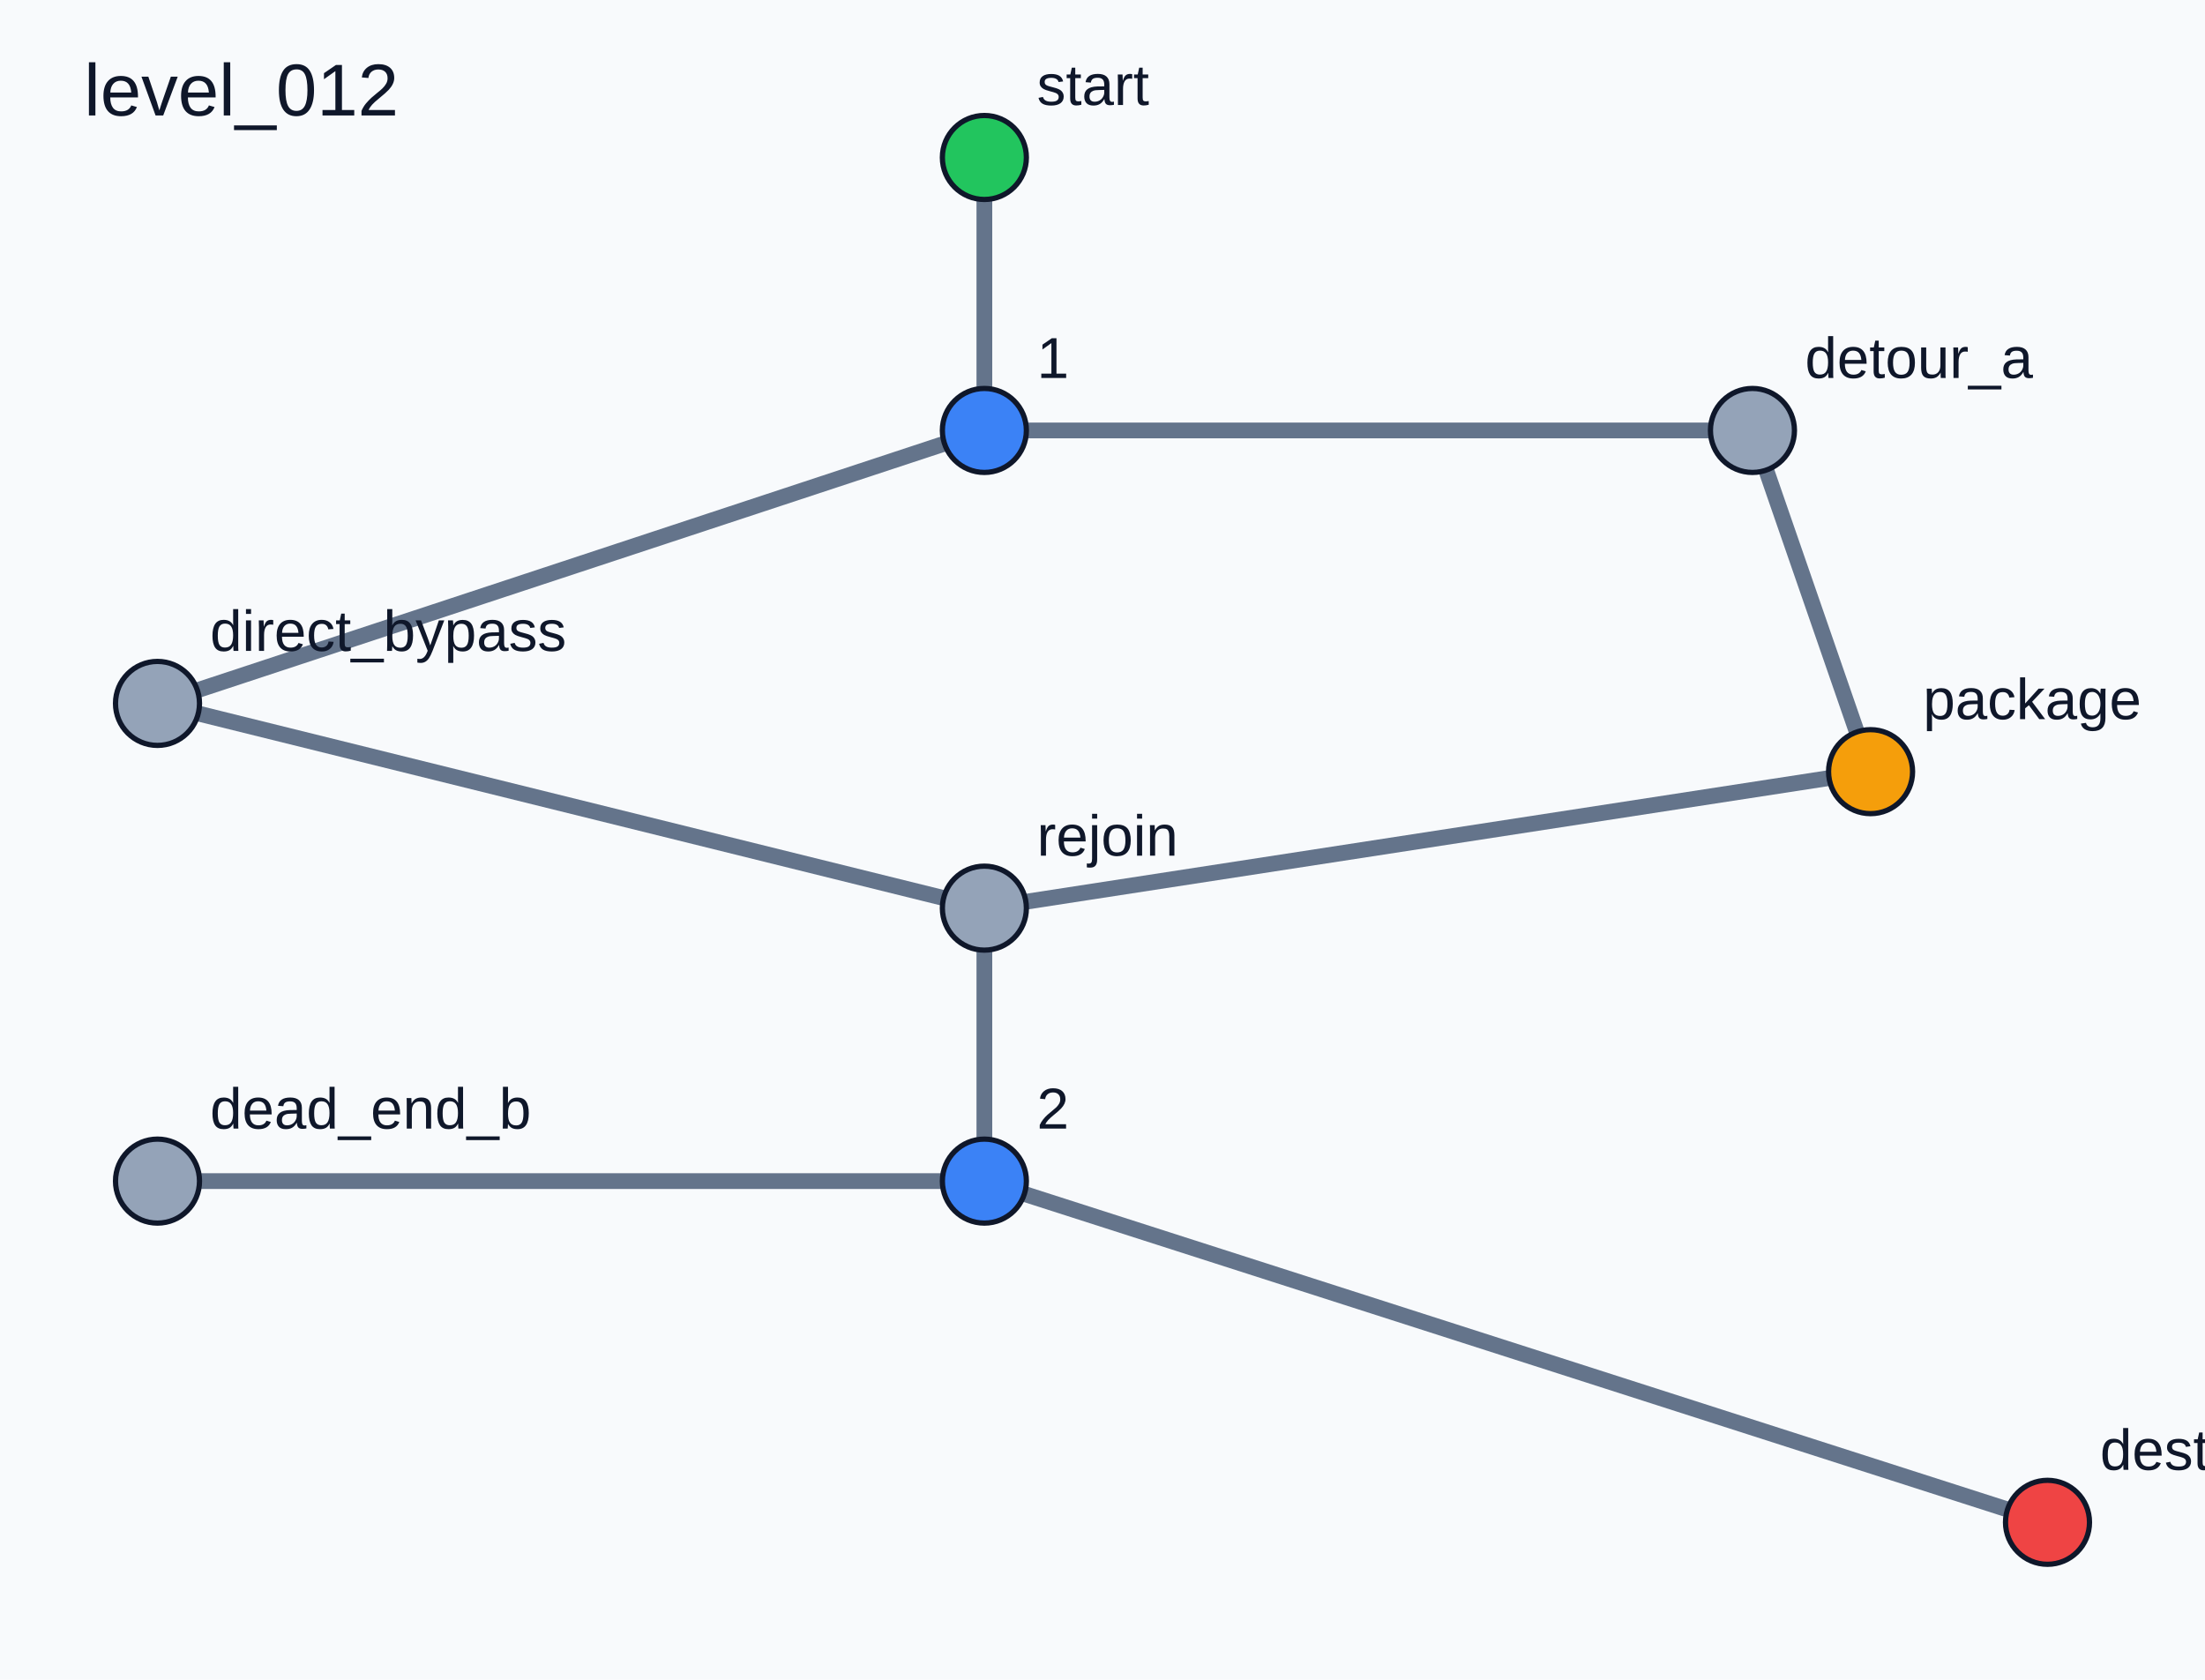
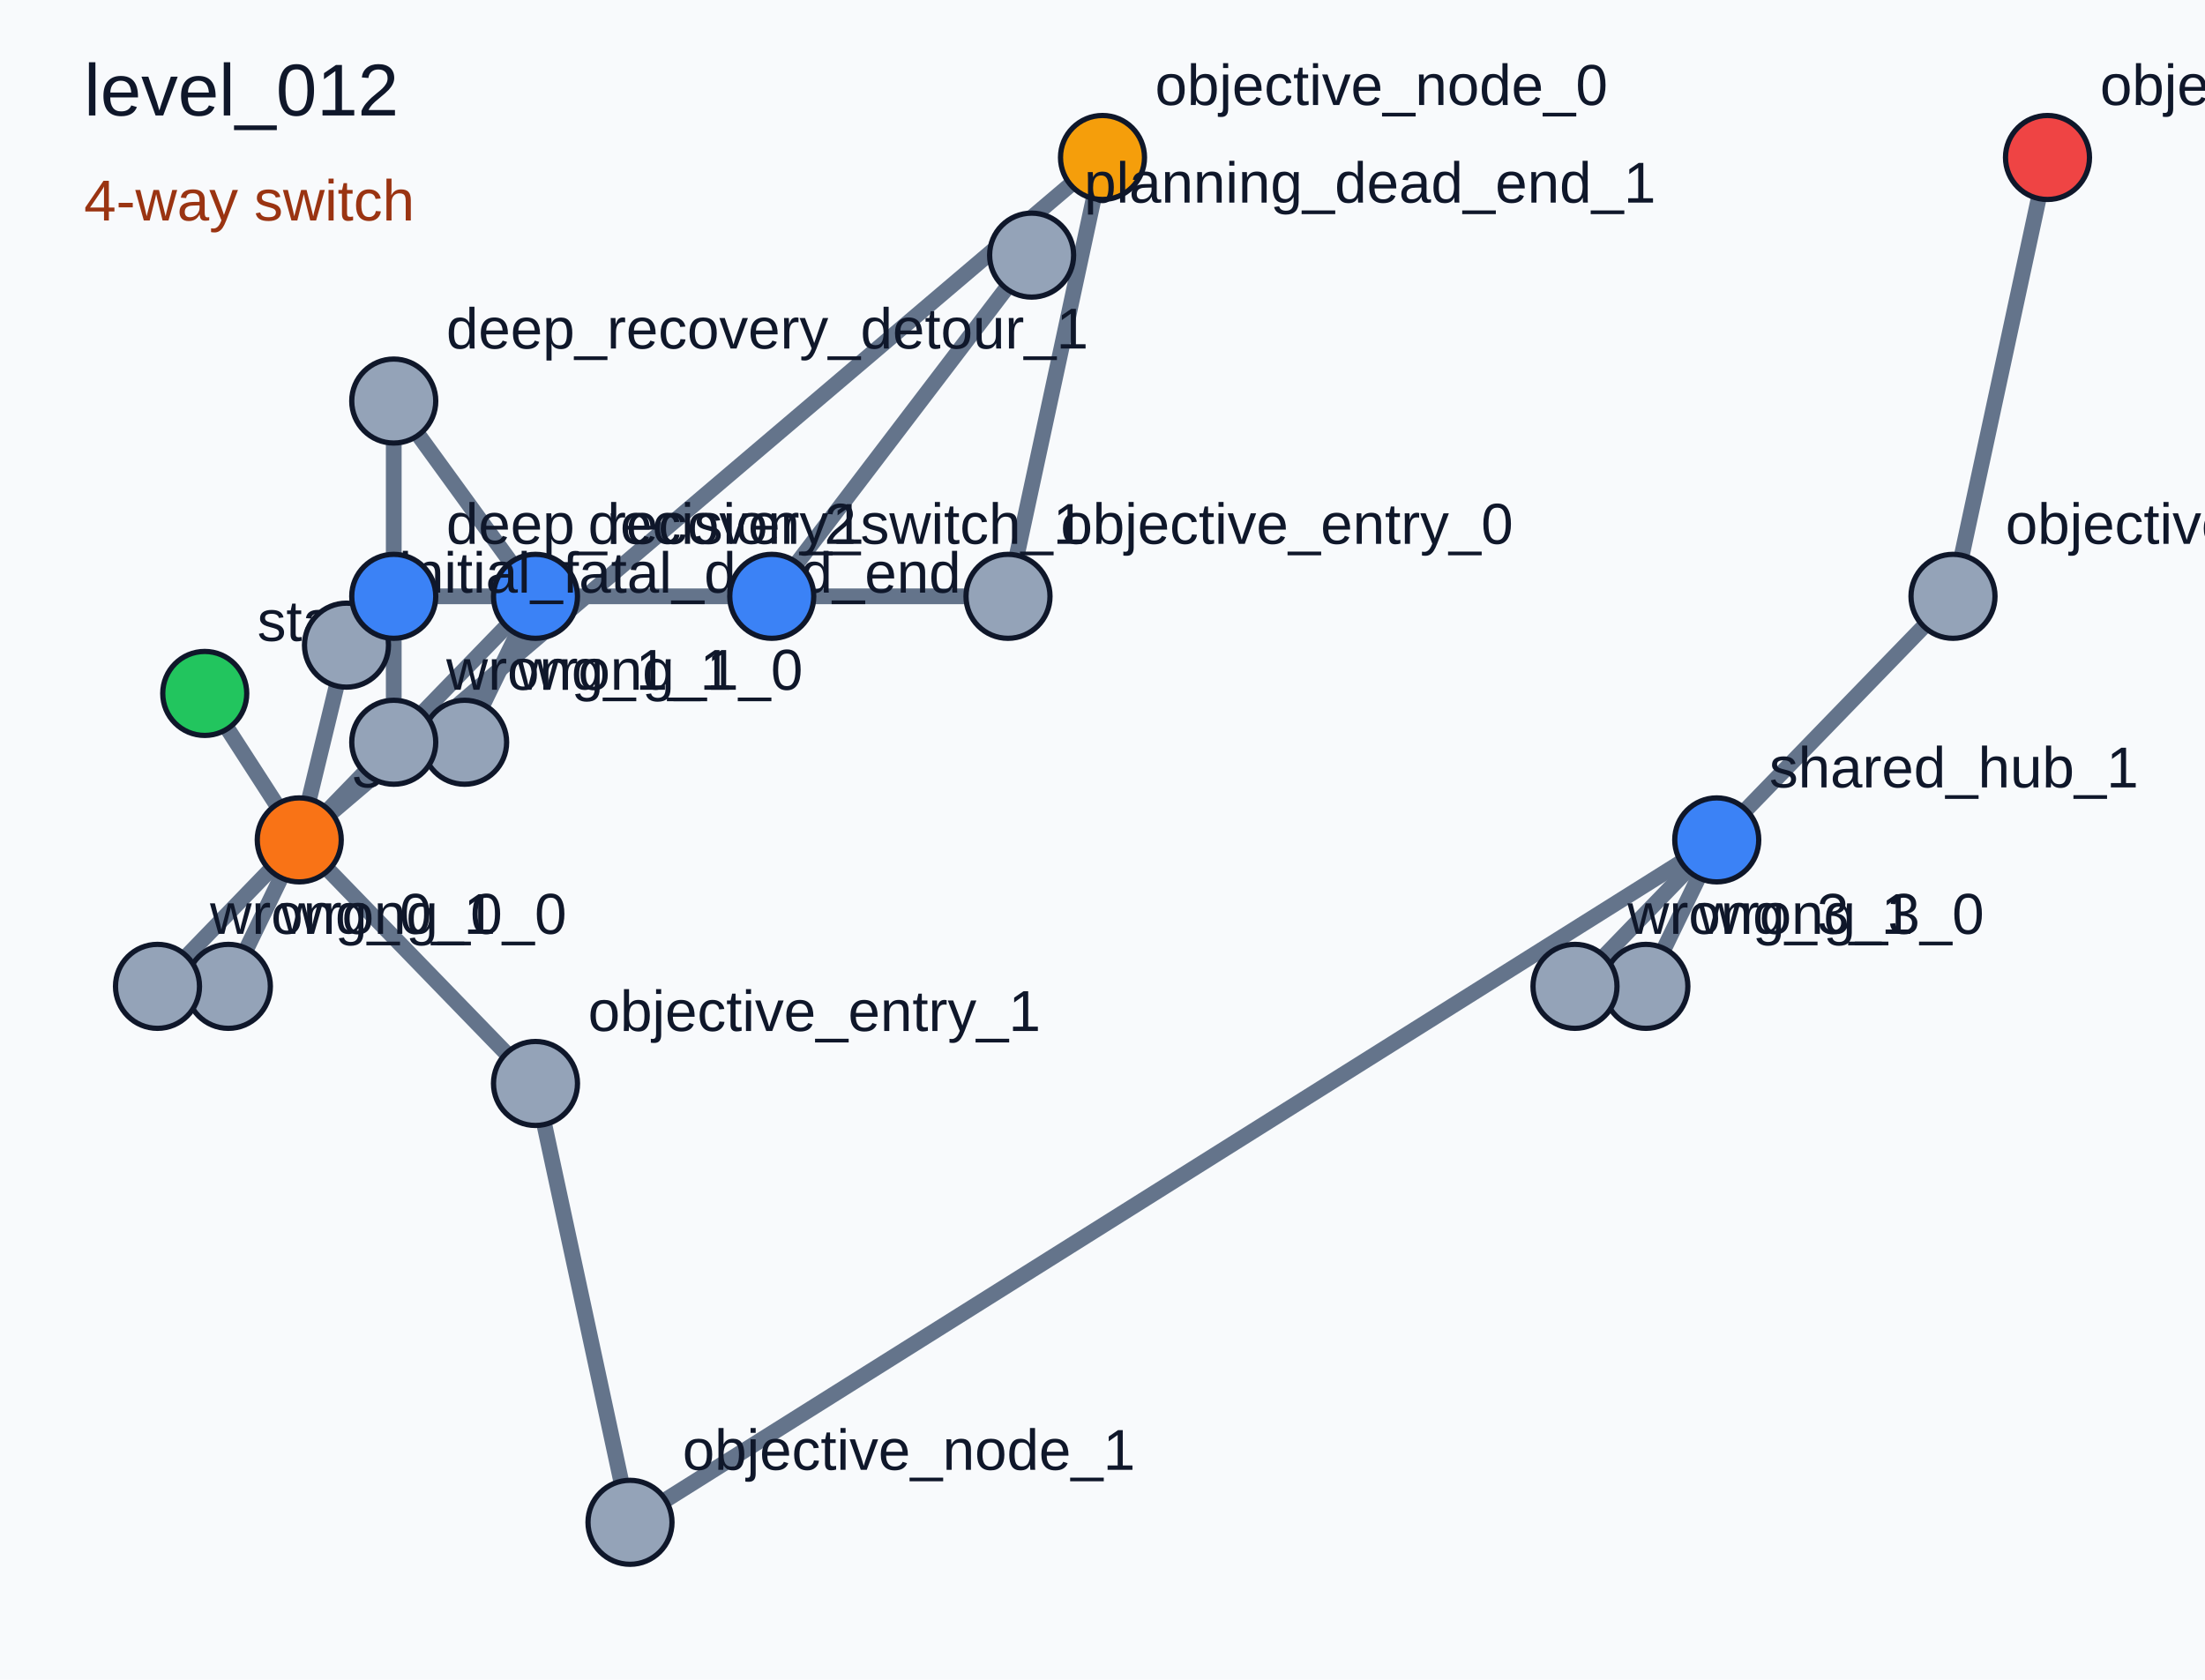
<svg xmlns="http://www.w3.org/2000/svg" width="420" height="320" viewBox="0 0 420 320">
  <rect width="100%" height="100%" fill="#f8fafc" />
  <text x="16" y="22" font-family="Arial" font-size="14" fill="#0f172a">level_012</text>
-   <line x1="187.5" y1="30.0" x2="187.5" y2="82.0" stroke="#64748b" stroke-width="3" />
-   <line x1="187.5" y1="82.0" x2="30.0" y2="134.0" stroke="#64748b" stroke-width="3" />
-   <line x1="187.5" y1="82.0" x2="333.8" y2="82.0" stroke="#64748b" stroke-width="3" />
-   <line x1="30.0" y1="134.0" x2="187.5" y2="173.0" stroke="#64748b" stroke-width="3" />
-   <line x1="333.8" y1="82.0" x2="356.3" y2="147.0" stroke="#64748b" stroke-width="3" />
-   <line x1="356.3" y1="147.0" x2="187.5" y2="173.0" stroke="#64748b" stroke-width="3" />
-   <line x1="187.5" y1="173.0" x2="187.5" y2="225.0" stroke="#64748b" stroke-width="3" />
-   <line x1="187.5" y1="225.0" x2="30.0" y2="225.0" stroke="#64748b" stroke-width="3" />
-   <line x1="187.5" y1="225.0" x2="390.0" y2="290.0" stroke="#64748b" stroke-width="3" />
-   <circle cx="187.5" cy="30.0" r="8" fill="#22c55e" stroke="#0f172a" stroke-width="1" />
-   <text x="197.5" y="20.0" font-family="Arial" font-size="11" fill="#0f172a">start</text>
-   <circle cx="187.5" cy="82.0" r="8" fill="#3b82f6" stroke="#0f172a" stroke-width="1" />
-   <text x="197.5" y="72.0" font-family="Arial" font-size="11" fill="#0f172a">1</text>
-   <circle cx="333.8" cy="82.0" r="8" fill="#94a3b8" stroke="#0f172a" stroke-width="1" />
-   <text x="343.8" y="72.0" font-family="Arial" font-size="11" fill="#0f172a">detour_a</text>
-   <circle cx="356.3" cy="147.0" r="8" fill="#f59e0b" stroke="#0f172a" stroke-width="1" />
-   <text x="366.3" y="137.0" font-family="Arial" font-size="11" fill="#0f172a">package</text>
-   <circle cx="187.5" cy="173.0" r="8" fill="#94a3b8" stroke="#0f172a" stroke-width="1" />
-   <text x="197.5" y="163.0" font-family="Arial" font-size="11" fill="#0f172a">rejoin</text>
-   <circle cx="187.5" cy="225.0" r="8" fill="#3b82f6" stroke="#0f172a" stroke-width="1" />
-   <text x="197.5" y="215.0" font-family="Arial" font-size="11" fill="#0f172a">2</text>
-   <circle cx="390.0" cy="290.0" r="8" fill="#ef4444" stroke="#0f172a" stroke-width="1" />
-   <text x="400.0" y="280.0" font-family="Arial" font-size="11" fill="#0f172a">destination</text>
-   <circle cx="30.0" cy="134.0" r="8" fill="#94a3b8" stroke="#0f172a" stroke-width="1" />
-   <text x="40.0" y="124.0" font-family="Arial" font-size="11" fill="#0f172a">direct_bypass</text>
-   <circle cx="30.0" cy="225.0" r="8" fill="#94a3b8" stroke="#0f172a" stroke-width="1" />
-   <text x="40.0" y="215.0" font-family="Arial" font-size="11" fill="#0f172a">dead_end_b</text>
+   <text x="16" y="42" font-family="Arial" font-size="11" fill="#9a3412">4-way switch</text>
+   <line x1="39.0" y1="132.1" x2="57.0" y2="160.0" stroke="#64748b" stroke-width="3" />
+   <line x1="192.0" y1="113.6" x2="210.0" y2="30.0" stroke="#64748b" stroke-width="3" />
+   <line x1="57.0" y1="160.0" x2="66.0" y2="122.9" stroke="#64748b" stroke-width="3" />
+   <line x1="57.0" y1="160.0" x2="102.0" y2="113.6" stroke="#64748b" stroke-width="3" />
+   <line x1="147.0" y1="113.6" x2="196.5" y2="48.6" stroke="#64748b" stroke-width="3" />
+   <line x1="147.0" y1="113.6" x2="192.0" y2="113.6" stroke="#64748b" stroke-width="3" />
+   <line x1="102.0" y1="113.6" x2="147.0" y2="113.6" stroke="#64748b" stroke-width="3" />
+   <line x1="102.0" y1="113.6" x2="88.5" y2="141.4" stroke="#64748b" stroke-width="3" />
+   <line x1="88.5" y1="141.4" x2="75.0" y2="141.4" stroke="#64748b" stroke-width="3" />
+   <line x1="75.0" y1="141.4" x2="75.0" y2="113.6" stroke="#64748b" stroke-width="3" />
+   <line x1="75.0" y1="113.6" x2="102.0" y2="113.6" stroke="#64748b" stroke-width="3" />
+   <line x1="75.0" y1="113.6" x2="75.0" y2="76.4" stroke="#64748b" stroke-width="3" />
+   <line x1="75.0" y1="76.4" x2="102.0" y2="113.6" stroke="#64748b" stroke-width="3" />
+   <line x1="210.0" y1="30.0" x2="57.0" y2="160.0" stroke="#64748b" stroke-width="3" />
+   <line x1="102.0" y1="206.4" x2="120.0" y2="290.0" stroke="#64748b" stroke-width="3" />
+   <line x1="57.0" y1="160.0" x2="102.0" y2="206.4" stroke="#64748b" stroke-width="3" />
+   <line x1="57.0" y1="160.0" x2="43.5" y2="187.9" stroke="#64748b" stroke-width="3" />
+   <line x1="43.5" y1="187.9" x2="30.0" y2="187.9" stroke="#64748b" stroke-width="3" />
+   <line x1="30.0" y1="187.9" x2="57.0" y2="160.0" stroke="#64748b" stroke-width="3" />
+   <line x1="120.0" y1="290.0" x2="327.0" y2="160.0" stroke="#64748b" stroke-width="3" />
+   <line x1="372.0" y1="113.6" x2="390.0" y2="30.0" stroke="#64748b" stroke-width="3" />
+   <line x1="327.0" y1="160.0" x2="372.0" y2="113.6" stroke="#64748b" stroke-width="3" />
+   <line x1="327.0" y1="160.0" x2="313.5" y2="187.9" stroke="#64748b" stroke-width="3" />
+   <line x1="313.5" y1="187.9" x2="300.0" y2="187.9" stroke="#64748b" stroke-width="3" />
+   <line x1="300.0" y1="187.9" x2="327.0" y2="160.0" stroke="#64748b" stroke-width="3" />
+   <circle cx="39.0" cy="132.1" r="8" fill="#22c55e" stroke="#0f172a" stroke-width="1" />
+   <text x="49.0" y="122.1" font-family="Arial" font-size="11" fill="#0f172a">start</text>
+   <circle cx="57.0" cy="160.0" r="8" fill="#f97316" stroke="#0f172a" stroke-width="1" />
+   <text x="67.0" y="150.0" font-family="Arial" font-size="11" fill="#0f172a">3</text>
+   <circle cx="102.0" cy="113.6" r="8" fill="#3b82f6" stroke="#0f172a" stroke-width="1" />
+   <text x="112.0" y="103.6" font-family="Arial" font-size="11" fill="#0f172a">decision_1</text>
+   <circle cx="327.0" cy="160.0" r="8" fill="#3b82f6" stroke="#0f172a" stroke-width="1" />
+   <text x="337.0" y="150.0" font-family="Arial" font-size="11" fill="#0f172a">shared_hub_1</text>
+   <circle cx="210.0" cy="30.0" r="8" fill="#f59e0b" stroke="#0f172a" stroke-width="1" />
+   <text x="220.0" y="20.0" font-family="Arial" font-size="11" fill="#0f172a">objective_node_0</text>
+   <circle cx="192.0" cy="113.6" r="8" fill="#94a3b8" stroke="#0f172a" stroke-width="1" />
+   <text x="202.0" y="103.6" font-family="Arial" font-size="11" fill="#0f172a">objective_entry_0</text>
+   <circle cx="66.0" cy="122.9" r="8" fill="#94a3b8" stroke="#0f172a" stroke-width="1" />
+   <text x="76.0" y="112.9" font-family="Arial" font-size="11" fill="#0f172a">initial_fatal_dead_end</text>
+   <circle cx="147.0" cy="113.6" r="8" fill="#3b82f6" stroke="#0f172a" stroke-width="1" />
+   <text x="157.0" y="103.6" font-family="Arial" font-size="11" fill="#0f172a">2</text>
+   <circle cx="196.5" cy="48.6" r="8" fill="#94a3b8" stroke="#0f172a" stroke-width="1" />
+   <text x="206.5" y="38.6" font-family="Arial" font-size="11" fill="#0f172a">planning_dead_end_1</text>
+   <circle cx="88.5" cy="141.4" r="8" fill="#94a3b8" stroke="#0f172a" stroke-width="1" />
+   <text x="98.5" y="131.4" font-family="Arial" font-size="11" fill="#0f172a">wrong_1_0</text>
+   <circle cx="75.0" cy="141.4" r="8" fill="#94a3b8" stroke="#0f172a" stroke-width="1" />
+   <text x="85.0" y="131.4" font-family="Arial" font-size="11" fill="#0f172a">wrong_1_1</text>
+   <circle cx="75.0" cy="113.6" r="8" fill="#3b82f6" stroke="#0f172a" stroke-width="1" />
+   <text x="85.0" y="103.6" font-family="Arial" font-size="11" fill="#0f172a">deep_recovery_switch_1</text>
+   <circle cx="75.0" cy="76.4" r="8" fill="#94a3b8" stroke="#0f172a" stroke-width="1" />
+   <text x="85.0" y="66.4" font-family="Arial" font-size="11" fill="#0f172a">deep_recovery_detour_1</text>
+   <circle cx="120.0" cy="290.0" r="8" fill="#94a3b8" stroke="#0f172a" stroke-width="1" />
+   <text x="130.0" y="280.0" font-family="Arial" font-size="11" fill="#0f172a">objective_node_1</text>
+   <circle cx="102.0" cy="206.4" r="8" fill="#94a3b8" stroke="#0f172a" stroke-width="1" />
+   <text x="112.0" y="196.4" font-family="Arial" font-size="11" fill="#0f172a">objective_entry_1</text>
+   <circle cx="43.5" cy="187.9" r="8" fill="#94a3b8" stroke="#0f172a" stroke-width="1" />
+   <text x="53.5" y="177.9" font-family="Arial" font-size="11" fill="#0f172a">wrong_0_0</text>
+   <circle cx="30.0" cy="187.9" r="8" fill="#94a3b8" stroke="#0f172a" stroke-width="1" />
+   <text x="40.0" y="177.9" font-family="Arial" font-size="11" fill="#0f172a">wrong_0_1</text>
+   <circle cx="390.0" cy="30.0" r="8" fill="#ef4444" stroke="#0f172a" stroke-width="1" />
+   <text x="400.0" y="20.0" font-family="Arial" font-size="11" fill="#0f172a">objective_node_2</text>
+   <circle cx="372.0" cy="113.6" r="8" fill="#94a3b8" stroke="#0f172a" stroke-width="1" />
+   <text x="382.0" y="103.6" font-family="Arial" font-size="11" fill="#0f172a">objective_entry_2</text>
+   <circle cx="313.5" cy="187.9" r="8" fill="#94a3b8" stroke="#0f172a" stroke-width="1" />
+   <text x="323.5" y="177.9" font-family="Arial" font-size="11" fill="#0f172a">wrong_3_0</text>
+   <circle cx="300.0" cy="187.9" r="8" fill="#94a3b8" stroke="#0f172a" stroke-width="1" />
+   <text x="310.0" y="177.9" font-family="Arial" font-size="11" fill="#0f172a">wrong_3_1</text>
</svg>
